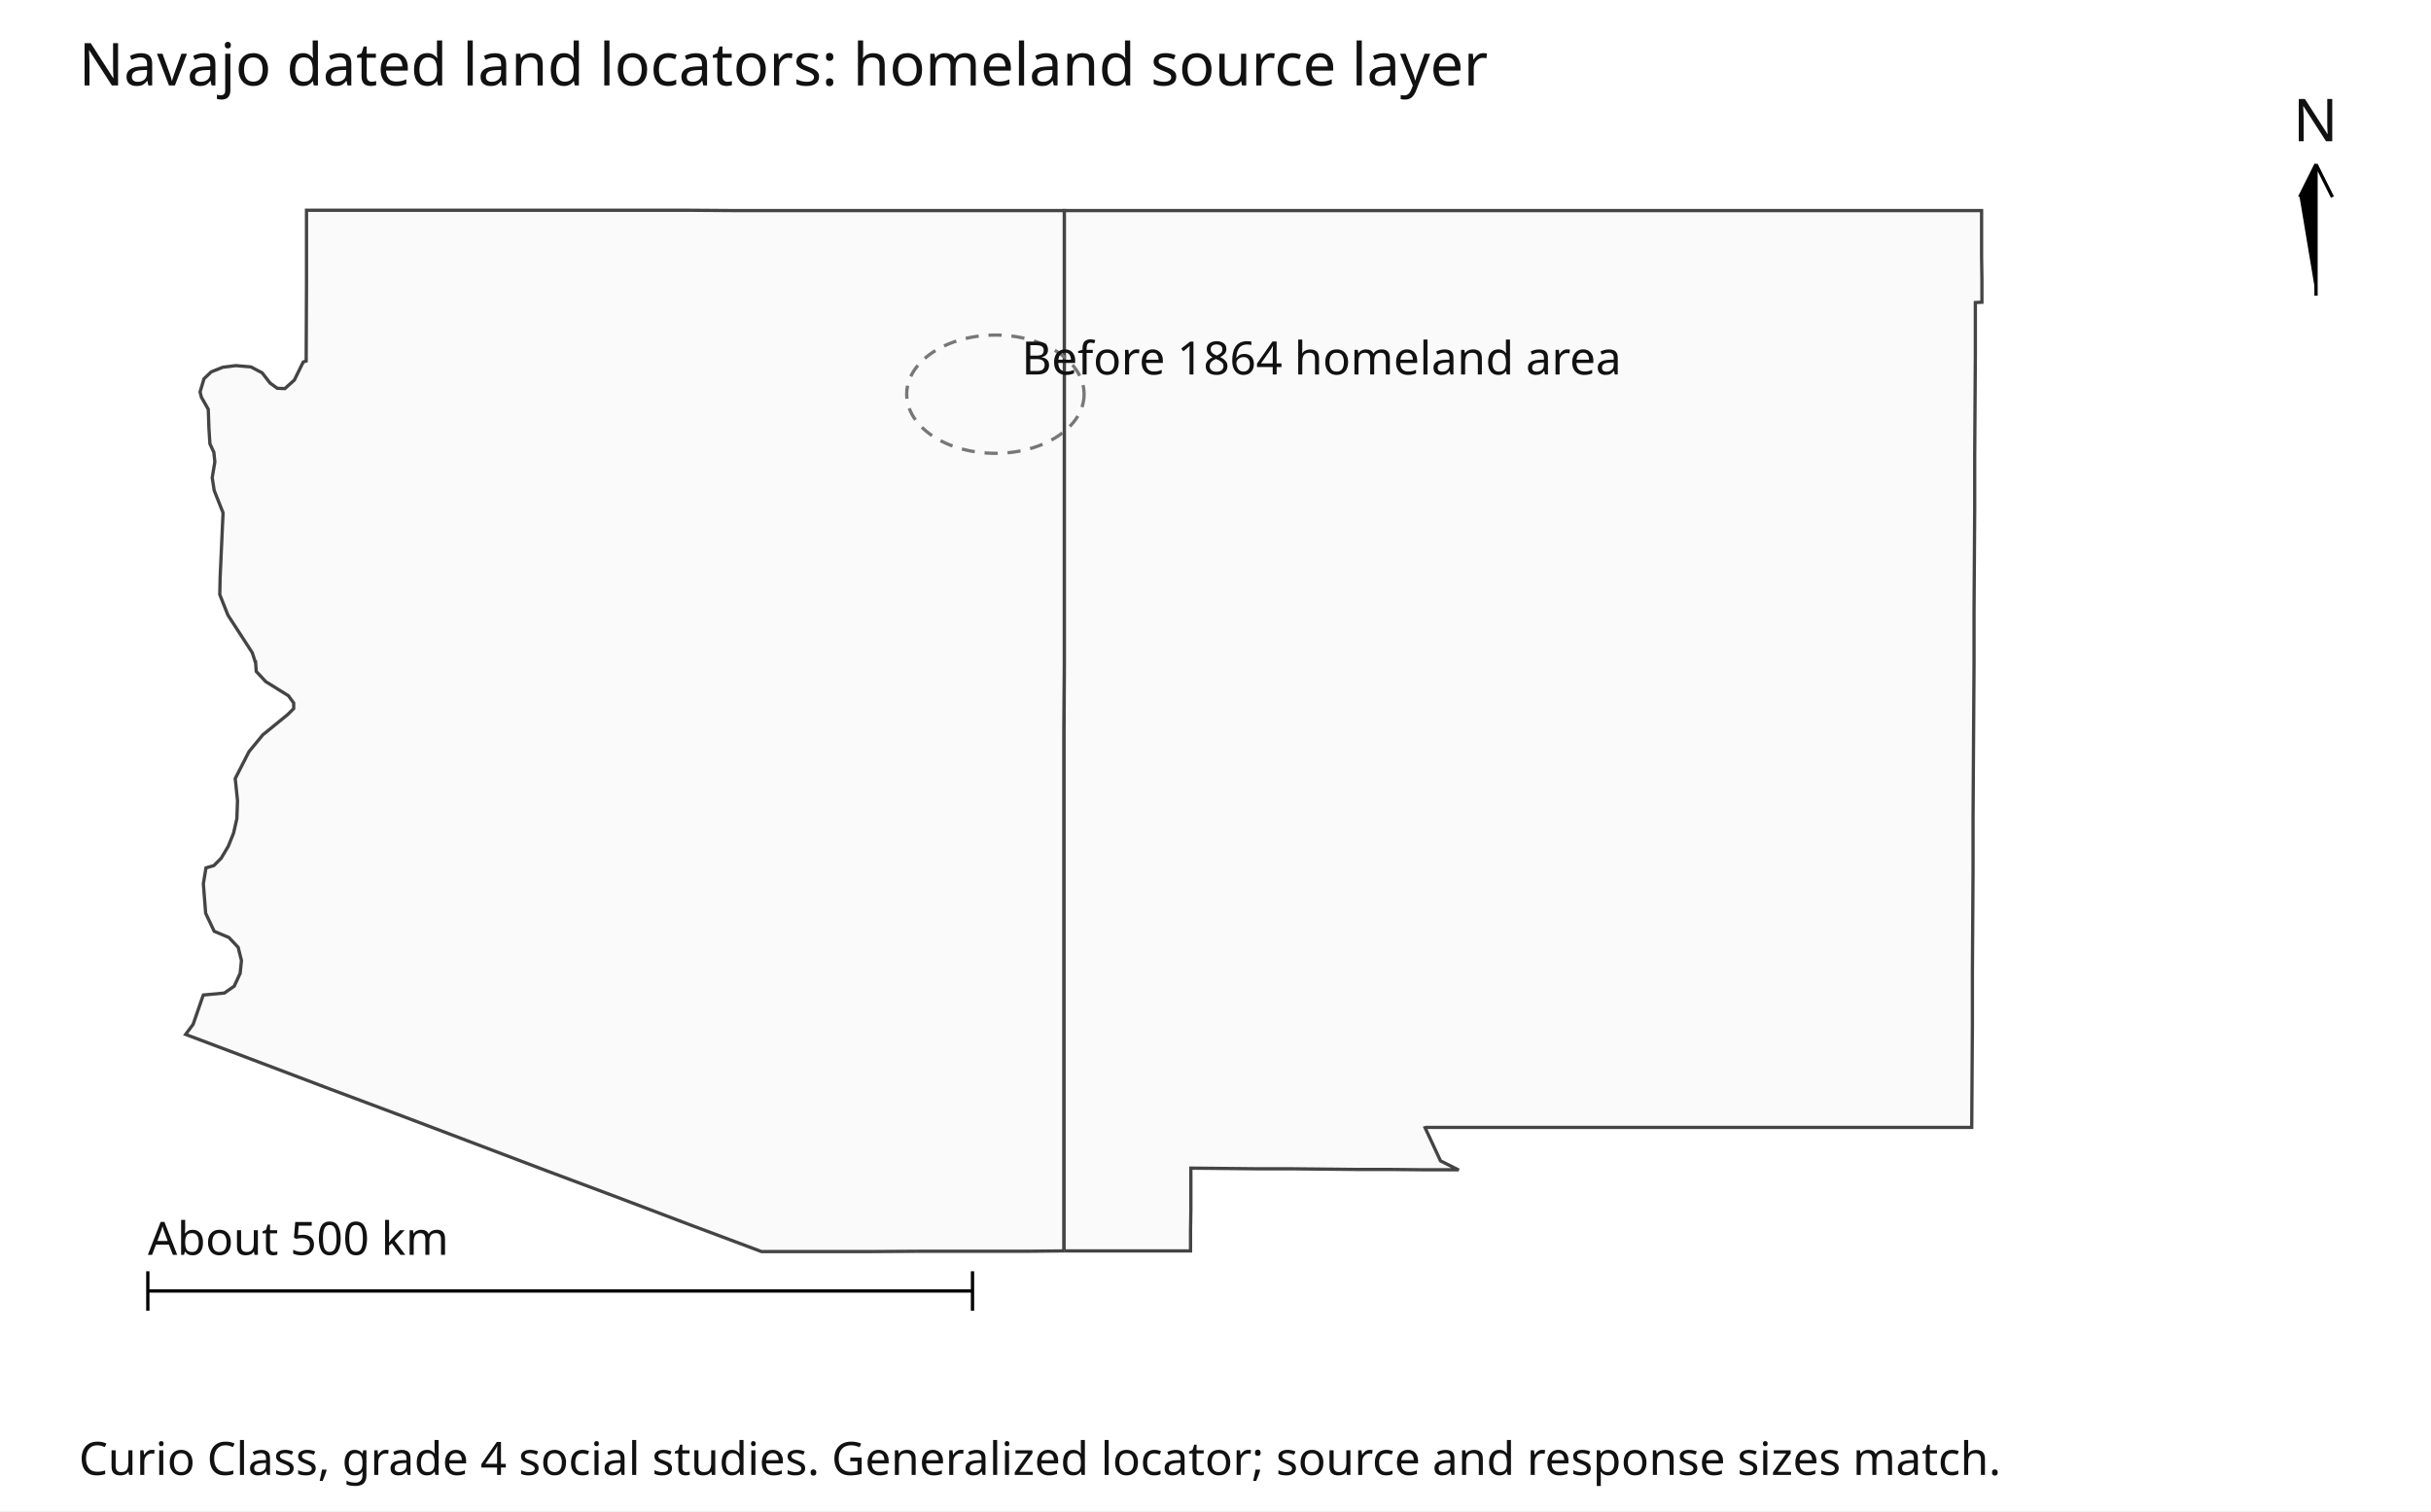
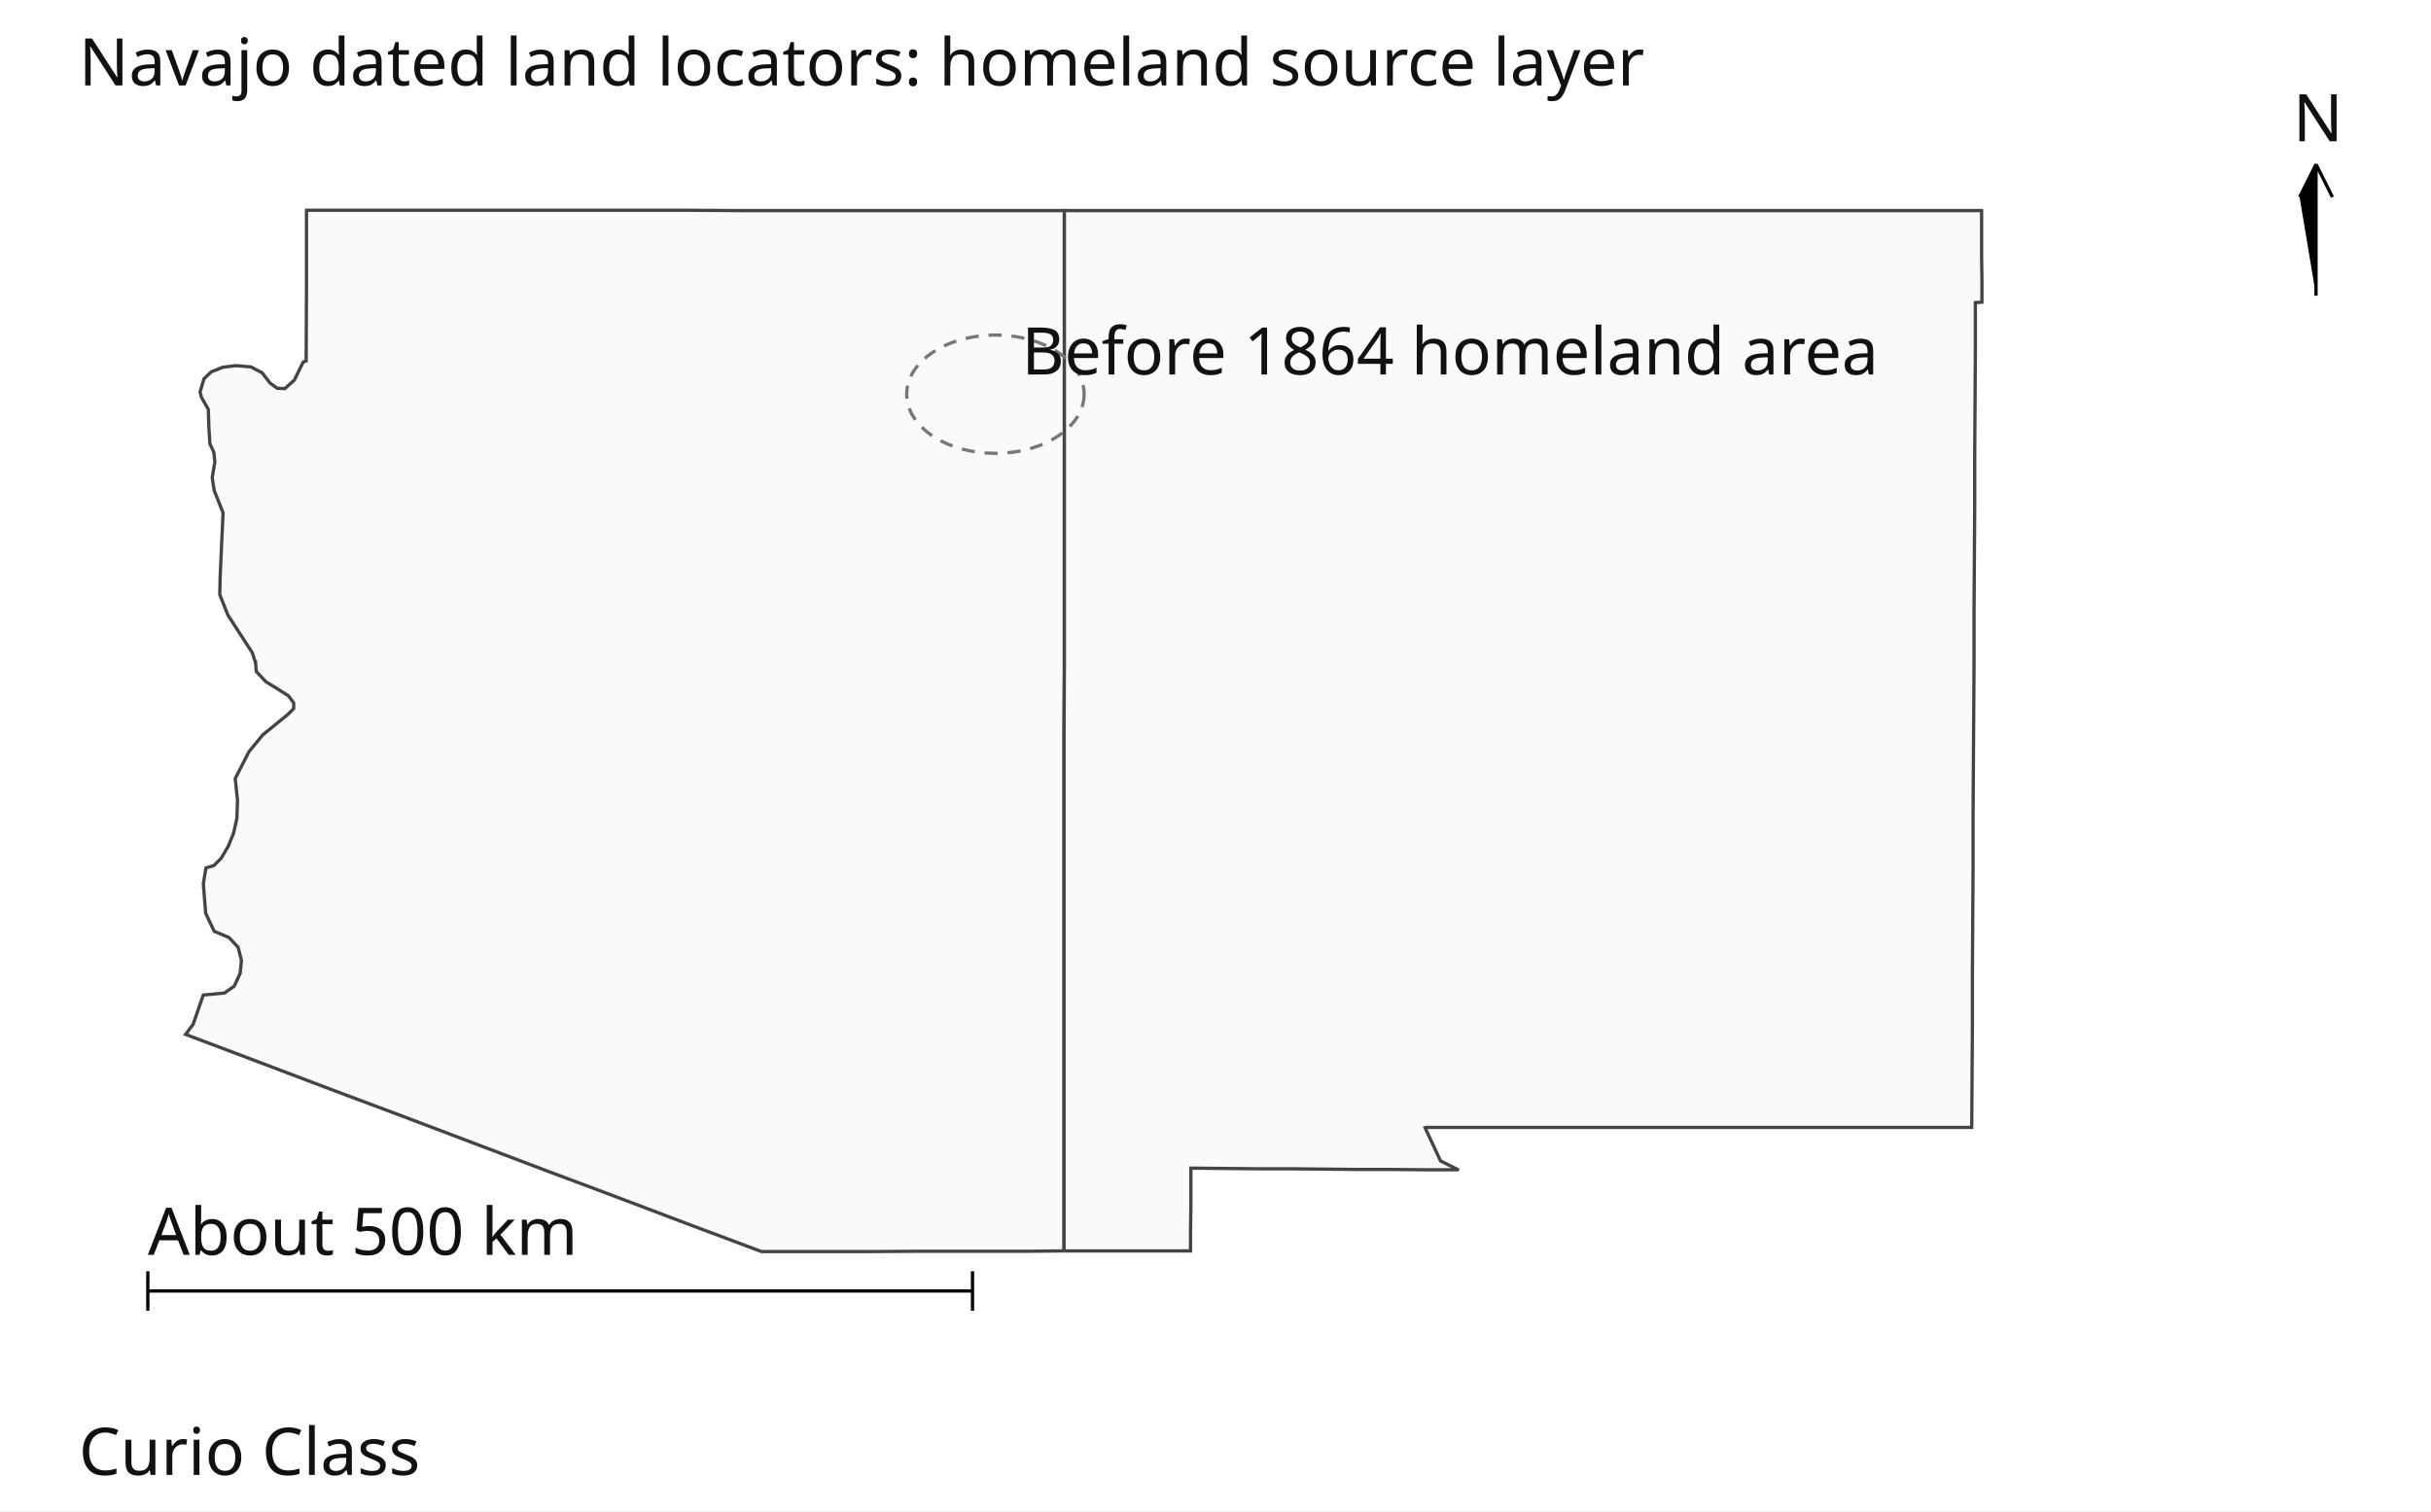
<svg xmlns="http://www.w3.org/2000/svg" width="7.4in" height="4.6in" viewBox="0 0 740 460">
  <rect width="740" height="460" fill="white" />
-   <style>text{font:18px sans-serif;fill:#111} .small{font:14px sans-serif}</style>
+   <style>text{font:20px sans-serif;fill:#111} .small{font:20px sans-serif}</style>
  <text x="24" y="26">Navajo dated land locators: homeland source layer</text>
  <path d="M323.9,380.8 L313.4,380.9 L297.1,380.9 L280.8,380.9 L264.5,381.0 L248.1,381.0 L231.8,381.0 L209.9,372.8 L188.0,364.5 L166.1,356.3 L144.2,348.0 L122.3,339.7 L100.4,331.5 L78.5,323.2 L56.5,314.9 L58.8,311.8 L61.7,303.4 L61.9,302.9 L61.9,302.9 L68.3,302.3 L71.3,300.2 L73.1,296.3 L73.5,292.4 L72.5,288.4 L69.7,285.4 L65.2,283.5 L62.6,278.0 L61.9,269.0 L62.7,264.2 L65.1,263.5 L67.3,261.3 L69.5,257.6 L71.1,253.6 L72.1,249.2 L72.3,243.7 L71.6,237.0 L75.8,228.8 L80.0,223.7 L87.6,217.5 L89.4,215.7 L89.4,214.1 L89.4,214.0 L87.8,211.8 L80.9,207.5 L78.0,204.4 L77.8,201.5 L77.7,201.5 L76.8,198.7 L69.4,187.3 L66.9,181.0 L67.0,176.3 L67.0,176.0 L67.9,156.1 L65.2,149.3 L64.6,145.4 L65.4,140.6 L65.1,137.7 L63.9,135.1 L63.6,130.4 L63.4,124.6 L61.3,120.9 L60.9,119.3 L62.1,115.3 L64.3,113.2 L67.8,111.8 L71.8,111.3 L76.4,111.7 L79.8,113.5 L82.2,116.6 L84.4,118.2 L86.7,118.3 L89.6,115.7 L92.3,110.2 L93.2,109.9 L93.3,85.8 L93.3,64.0 L107.7,64.0 L122.1,64.0 L136.6,64.0 L151.0,64.0 L165.4,64.0 L179.8,64.0 L194.2,64.0 L208.6,64.0 L223.1,64.1 L237.5,64.1 L251.9,64.1 L266.3,64.1 L280.7,64.1 L295.1,64.1 L309.6,64.1 L324.0,64.1 L324.0,83.9 L324.0,103.7 L324.0,123.5 L324.0,143.3 L324.0,163.1 L324.0,182.9 L324.0,202.7 L323.9,222.5 L323.9,242.3 L323.9,262.0 L323.9,281.8 L323.9,301.6 L323.9,321.4 L323.9,341.2 L323.9,361.0 L323.9,380.8" fill="#fafafa" stroke="#444" stroke-width="1" />
  <path d="M323.9,380.8 L323.9,361.0 L323.9,341.2 L323.9,321.4 L323.9,301.6 L323.9,281.8 L323.9,262.0 L323.9,242.3 L323.9,222.5 L324.0,202.7 L324.0,182.9 L324.0,163.1 L324.0,143.3 L324.0,123.5 L324.0,103.7 L324.0,83.9 L324.0,64.1 L341.4,64.1 L358.9,64.1 L376.3,64.1 L393.8,64.1 L411.2,64.1 L428.7,64.1 L446.1,64.1 L463.6,64.1 L481.1,64.1 L498.5,64.1 L516.0,64.1 L533.4,64.1 L550.9,64.1 L568.3,64.1 L585.8,64.1 L603.2,64.1 L603.2,71.1 L603.2,78.1 L603.3,85.1 L603.3,92.0 L601.3,92.1 L601.3,107.8 L601.2,123.5 L601.1,139.1 L601.1,154.8 L601.0,170.5 L600.9,186.2 L600.9,201.9 L600.8,217.6 L600.7,233.3 L600.6,249.0 L600.6,264.7 L600.5,280.4 L600.4,296.1 L600.4,311.8 L600.3,327.5 L600.2,343.2 L589.9,343.2 L579.5,343.2 L569.1,343.2 L558.7,343.2 L548.3,343.2 L537.9,343.2 L527.6,343.2 L517.2,343.2 L506.8,343.2 L496.4,343.2 L486.0,343.2 L475.6,343.2 L465.3,343.2 L454.9,343.2 L444.5,343.2 L434.1,343.2 L433.8,343.3 L438.5,353.4 L438.5,353.4 L444.1,356.2 L443.8,356.1 L433.6,356.1 L423.5,356.0 L413.3,356.0 L403.1,355.9 L393.0,355.8 L382.8,355.8 L372.7,355.7 L362.5,355.6 L362.5,361.9 L362.5,368.2 L362.4,374.5 L362.4,380.8 L346.1,380.8 L329.8,380.8 L323.9,380.8" fill="#fafafa" stroke="#444" stroke-width="1" />
  <ellipse cx="303.0" cy="120.0" rx="27" ry="18" fill="none" stroke="#777" stroke-dasharray="4 3" />
  <text x="311.0" y="114.0" class="small">Before 1864 homeland area</text>
  <path d="M45 393h251.03 M45 387v12 M296.03 387v12" stroke="black" fill="none" />
  <text x="45" y="382" class="small">About 500 km</text>
  <path d="M705 90v-40l-5 10m5-10l5 10" stroke="black" />
  <text x="698" y="43">N</text>
-   <text x="24" y="449" class="small">Curio Class, grade 4 social studies. Generalized locator; source and response sizes match.</text>
+   <text x="24" y="449" class="small">Curio Class</text>
</svg>
